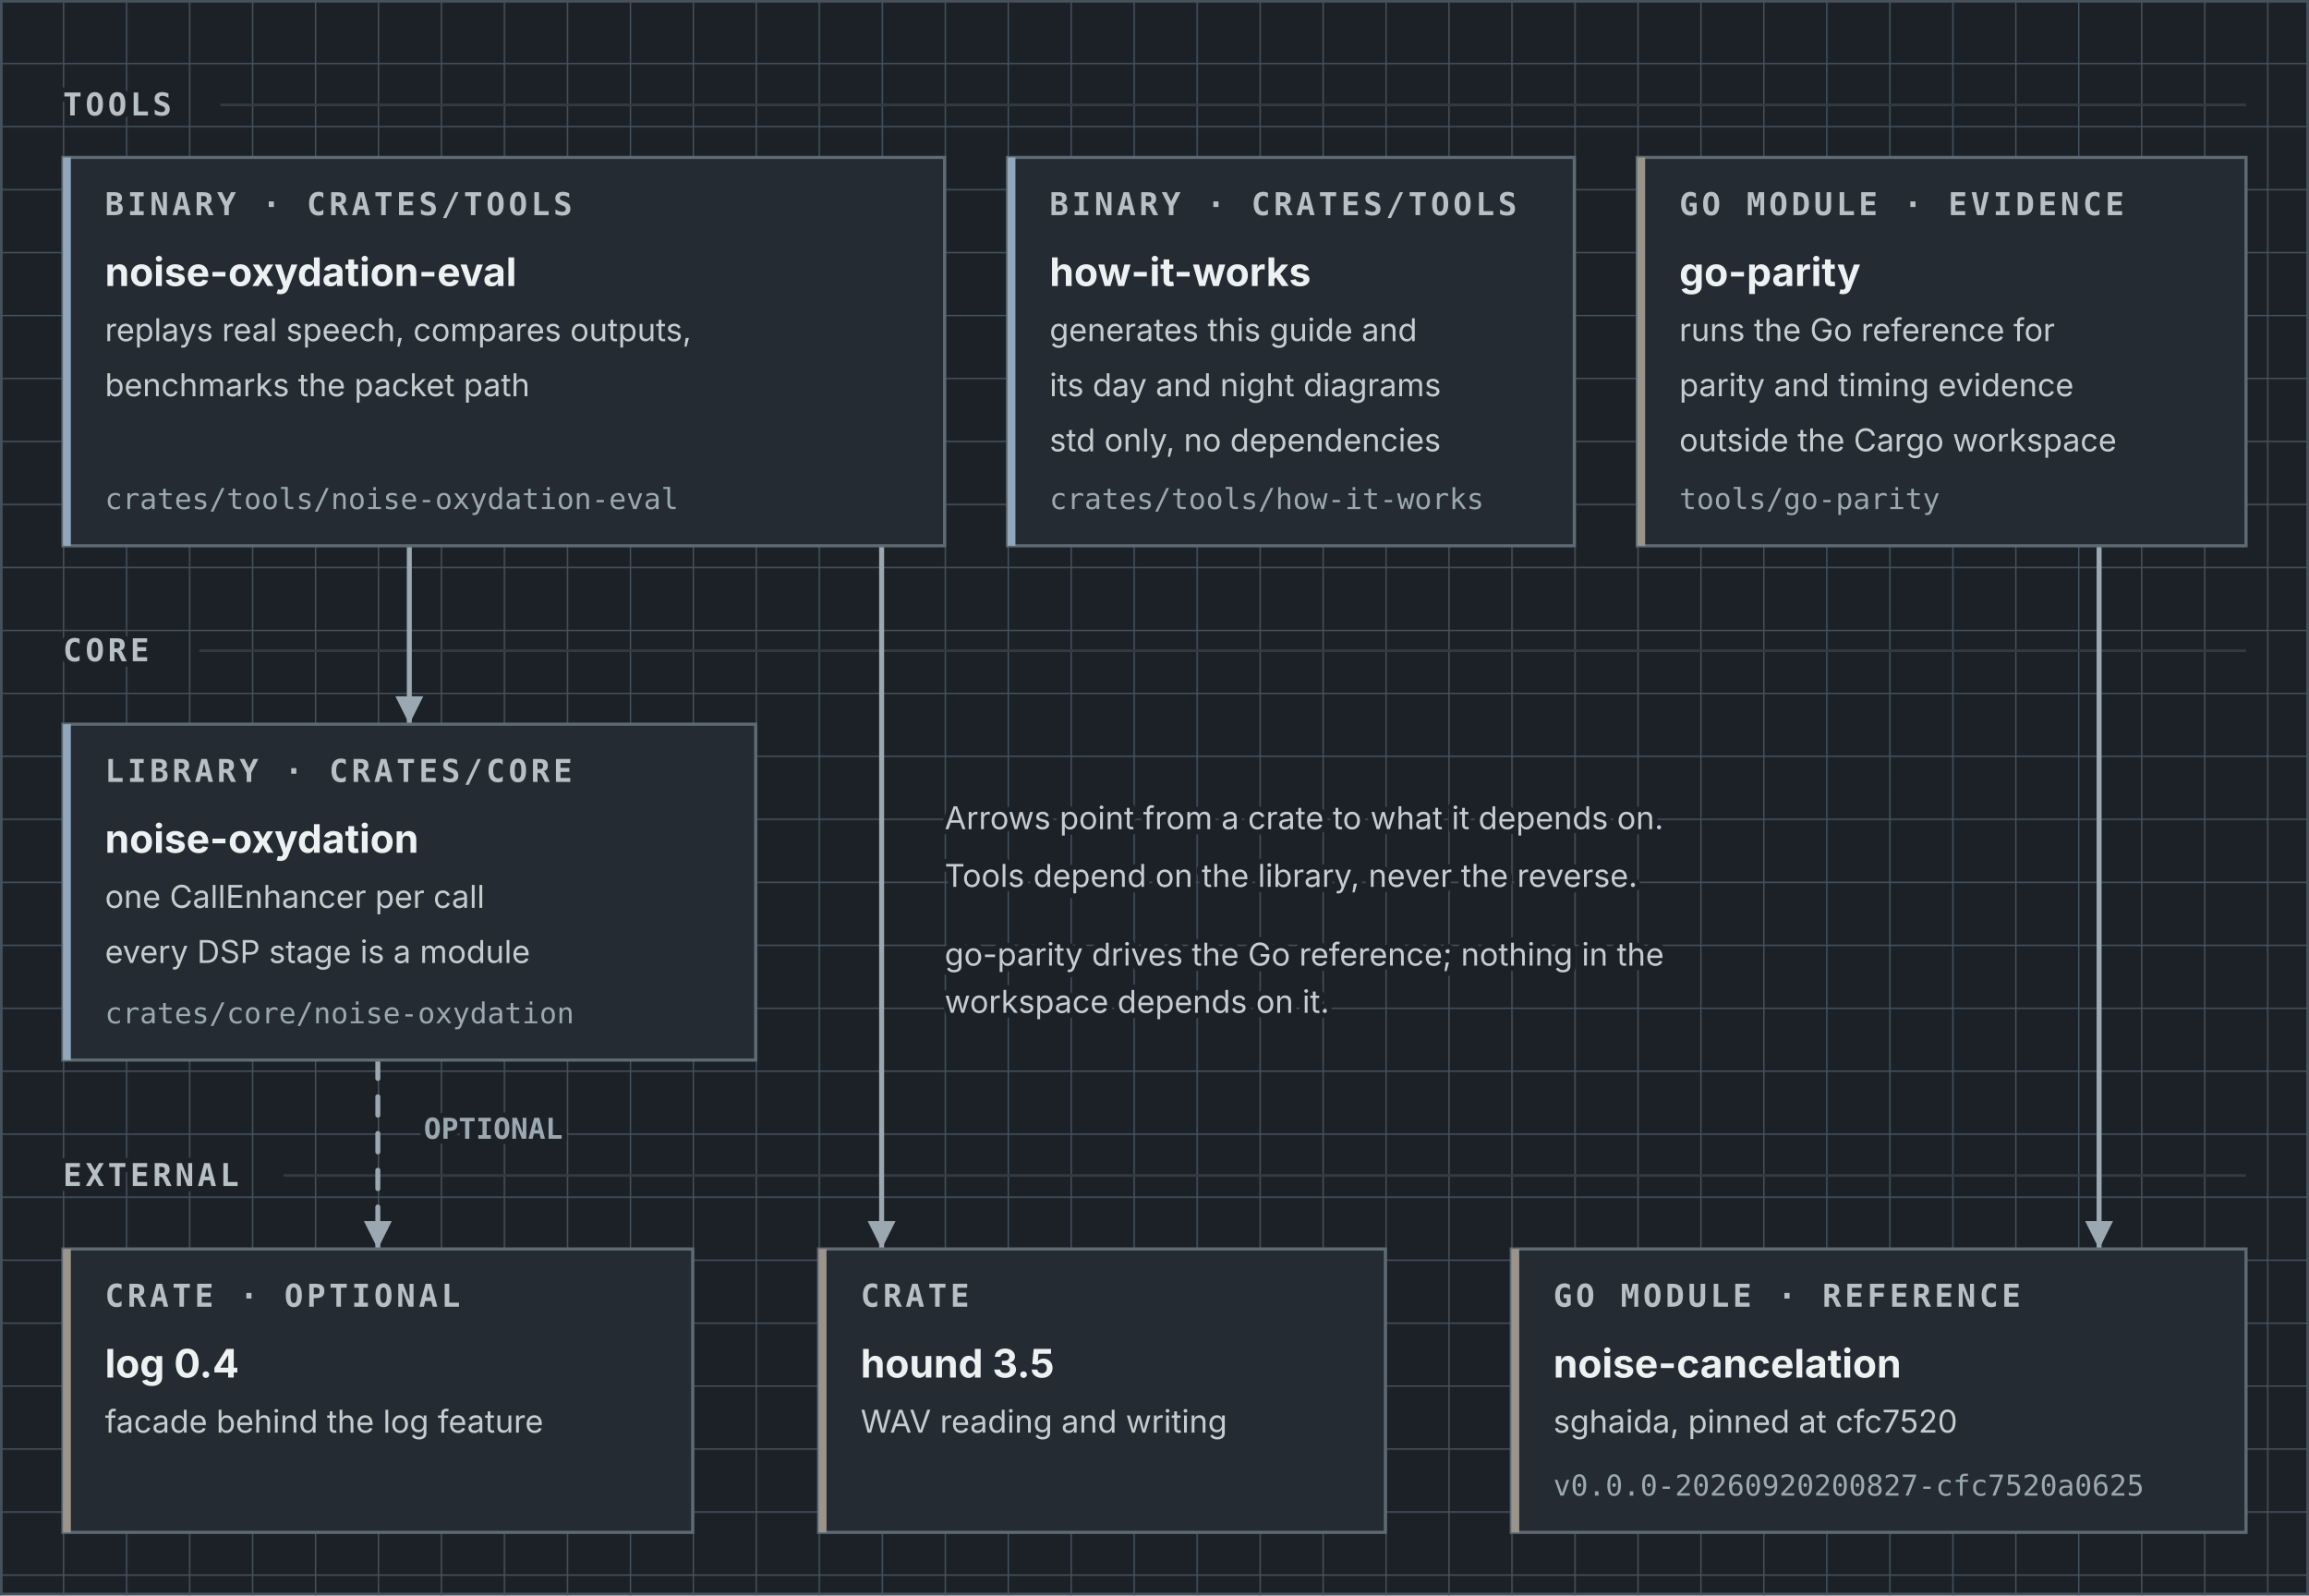
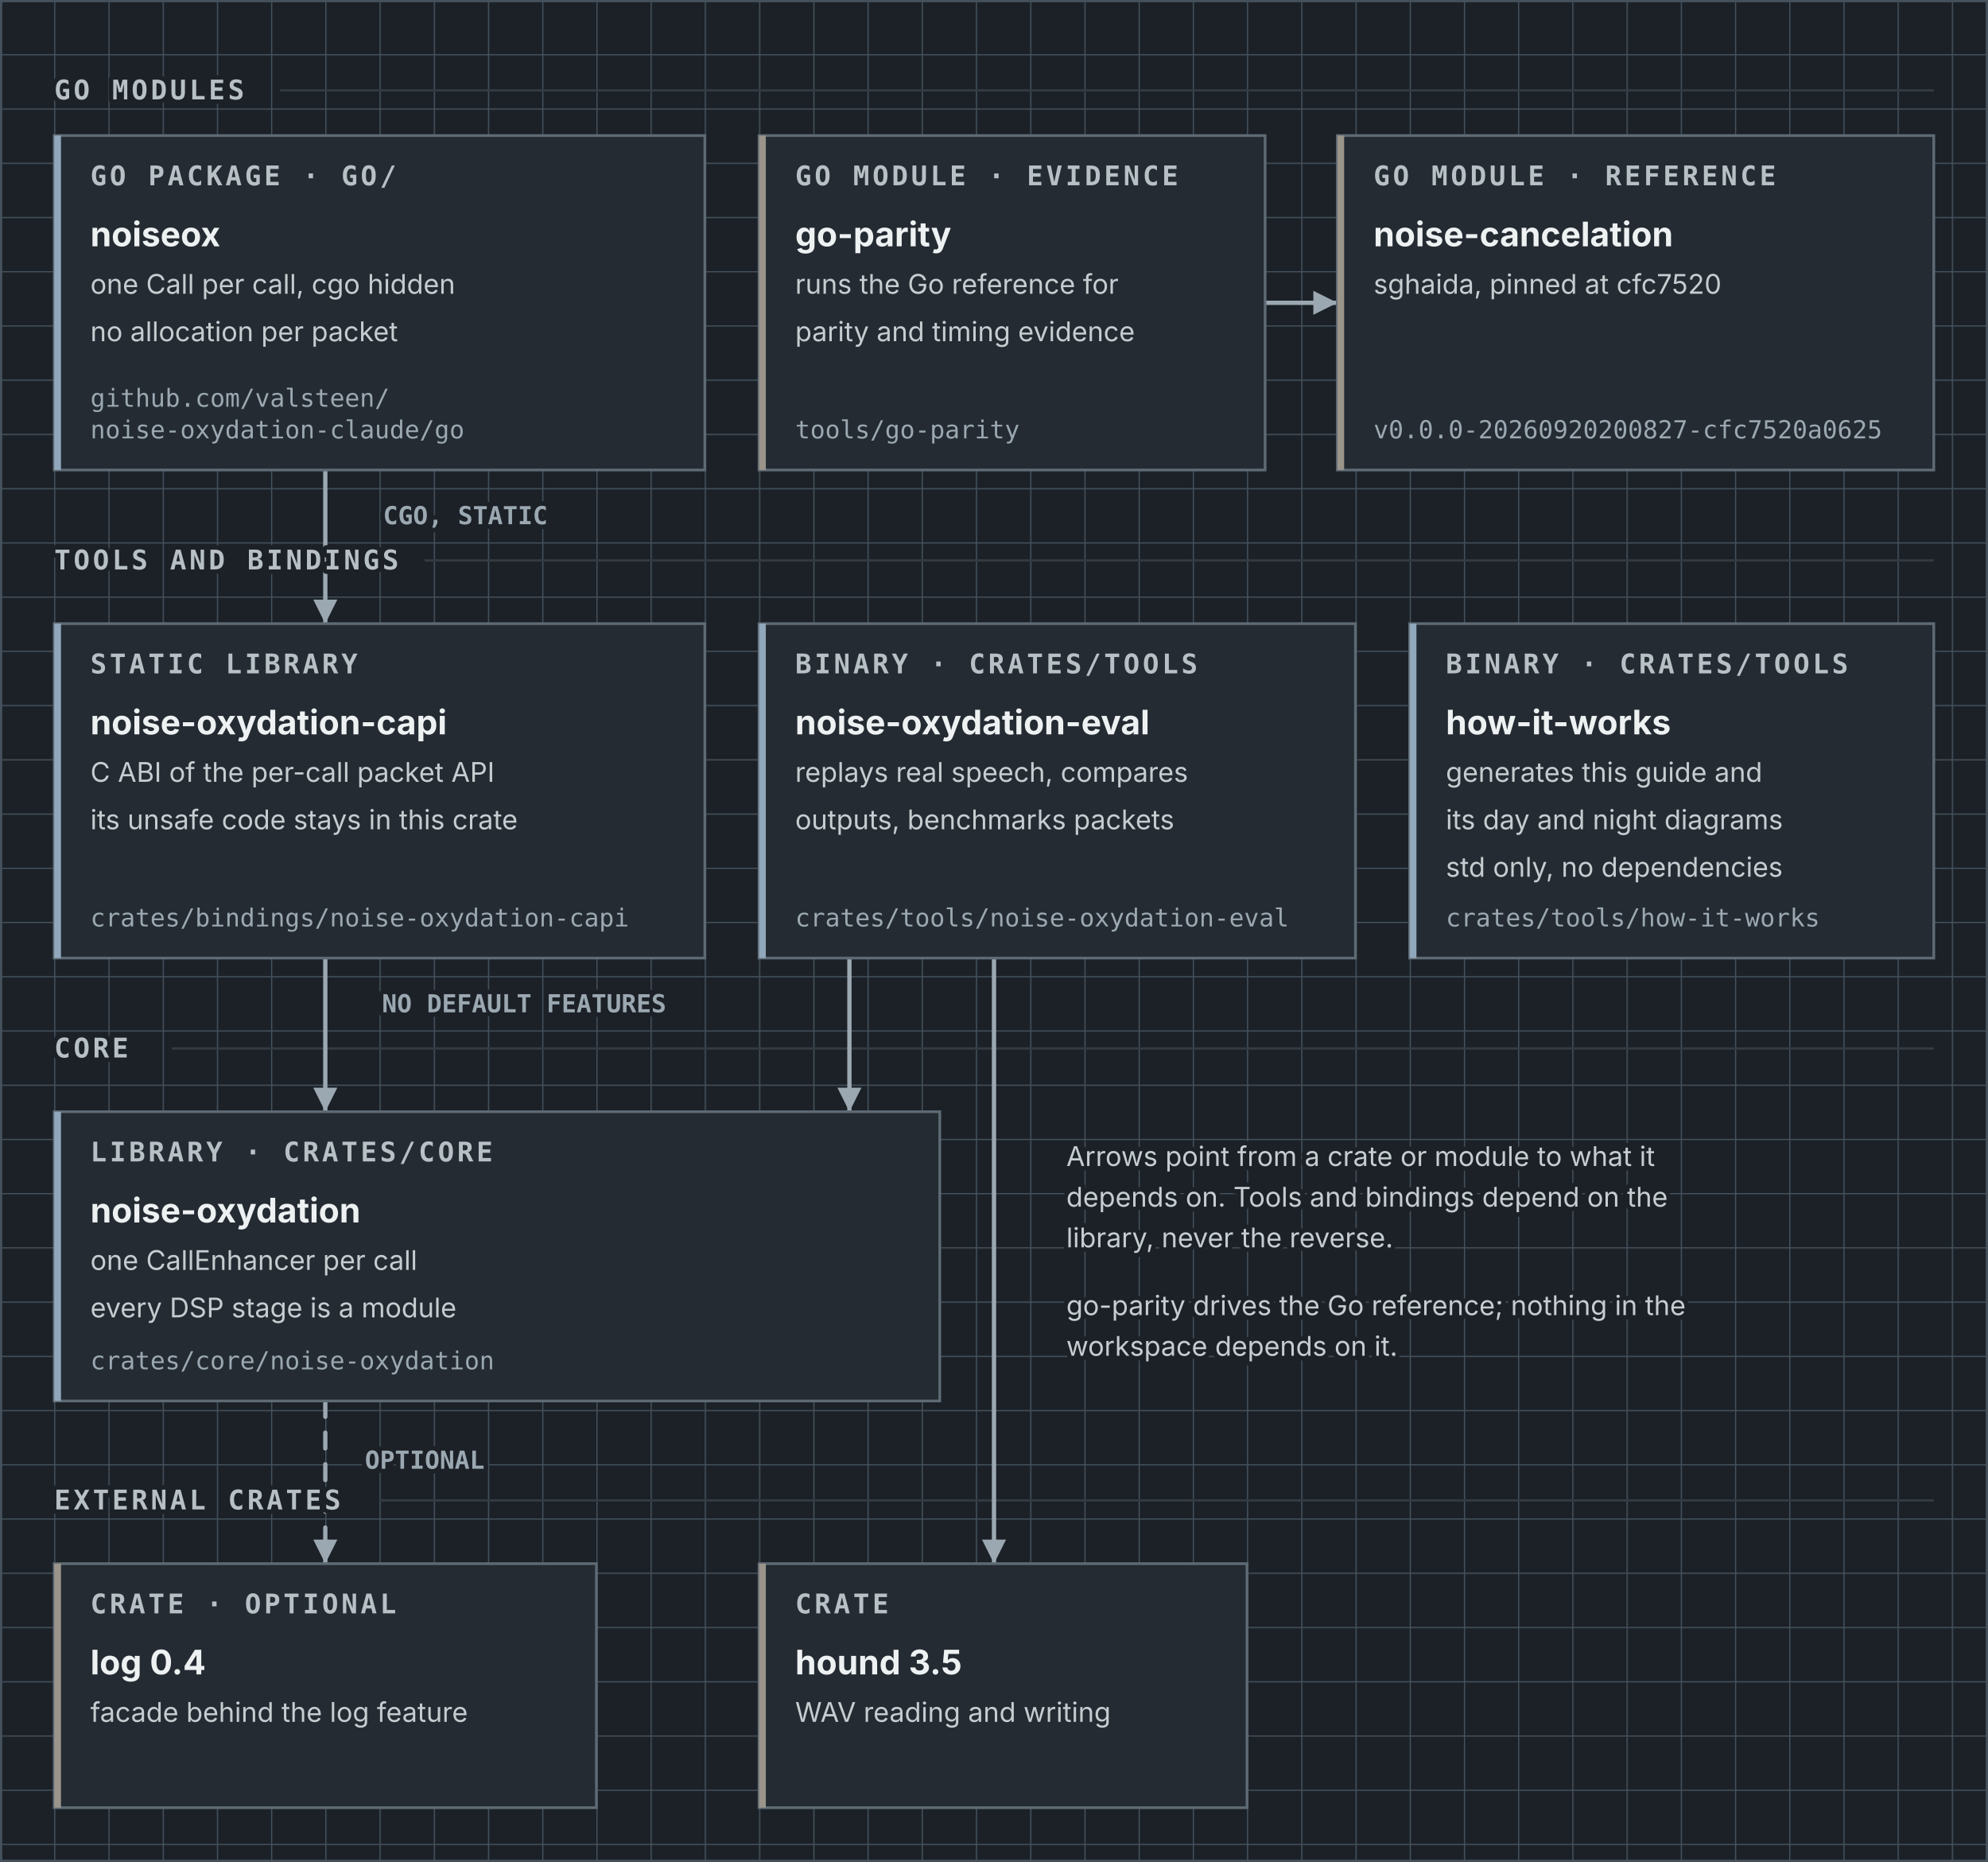
- <svg xmlns="http://www.w3.org/2000/svg" role="img" aria-labelledby="title description" viewBox="0 0 880 608">
+ <svg xmlns="http://www.w3.org/2000/svg" role="img" aria-labelledby="title description" viewBox="0 0 880 824">
  <defs>
    <pattern id="grid" width="24" height="24" patternUnits="userSpaceOnUse">
      <path d="M24 0H0V24" fill="none" stroke="#45535f" stroke-width="1" />
    </pattern>
    <marker id="arrow" viewBox="0 0 10 10" refX="9" refY="5" markerWidth="7" markerHeight="7" orient="auto">
      <path d="M1 1L9 5L1 9Z" fill="#9ba8b1" />
    </marker>
    <style>
      text { font-family: ui-sans-serif, system-ui, -apple-system, BlinkMacSystemFont, "Segoe UI", sans-serif; fill: #edf1f2; }
      .section-label, .box-label, .box-meta, .connector-label, .note-meta { font-family: ui-monospace, SFMono-Regular, Menlo, monospace; }
      .section-label, .box-label { font-size: 12px; font-weight: 700; letter-spacing: 0.11em; fill: #b7c0c5; }
      .section-subtitle { font-size: 12px; fill: #c5cdd0; }
      .guide { stroke: #333b42; stroke-width: 1; }
      .connector { fill: none; stroke: #9ba8b1; stroke-width: 1.9; stroke-linecap: round; }
      .connector-label { font-size: 11px; font-weight: 700; fill: #9ba8b1; }
      .box { fill: #242b32; stroke: #5e6a74; stroke-width: 1.2; }
      .box-title { font-size: 15px; font-weight: 700; }
      .box-body { font-size: 12px; fill: #c5cdd0; }
      .box-meta { font-size: 11px; fill: #9ba8b1; }
      .note { font-size: 12px; fill: #c5cdd0; }
      .note-meta { font-size: 11px; font-weight: 700; letter-spacing: 0.08em; fill: #b7c0c5; }
      .canvas-text { paint-order: stroke fill; stroke: #1c2127; stroke-width: 4px; stroke-linejoin: round; }
    </style>
  </defs>
-   <rect width="880" height="608" fill="#1c2127" />
-   <rect width="880" height="608" fill="url(#grid)" />
-   <rect x="0.5" y="0.5" width="879" height="607" fill="none" stroke="#45515c" />
-   <line x1="84" y1="40" x2="856" y2="40" class="guide" />
-   <line x1="76" y1="248" x2="856" y2="248" class="guide" />
-   <line x1="108" y1="448" x2="856" y2="448" class="guide" />
-   <path d="M156 208L156 276" class="connector" marker-end="url(#arrow)" />
-   <path d="M336 208L336 476" class="connector" marker-end="url(#arrow)" />
-   <path d="M144 404L144 476" class="connector" stroke-dasharray="7 7" marker-end="url(#arrow)" />
-   <path d="M800 208L800 476" class="connector" marker-end="url(#arrow)" />
-   <rect x="24" y="60" width="336" height="148" class="box" />
+   <rect width="880" height="824" fill="#1c2127" />
+   <rect width="880" height="824" fill="url(#grid)" />
+   <rect x="0.5" y="0.5" width="879" height="823" fill="none" stroke="#45515c" />
+   <line x1="124" y1="40" x2="856" y2="40" class="guide" />
+   <line x1="188" y1="248" x2="856" y2="248" class="guide" />
+   <line x1="76" y1="464" x2="856" y2="464" class="guide" />
+   <line x1="168" y1="664" x2="856" y2="664" class="guide" />
+   <path d="M144 208L144 276" class="connector" marker-end="url(#arrow)" />
+   <path d="M144 424L144 492" class="connector" marker-end="url(#arrow)" />
+   <path d="M376 424L376 492" class="connector" marker-end="url(#arrow)" />
+   <path d="M440 424L440 692" class="connector" marker-end="url(#arrow)" />
+   <path d="M144 620L144 692" class="connector" stroke-dasharray="7 7" marker-end="url(#arrow)" />
+   <path d="M560 134L592 134" class="connector" marker-end="url(#arrow)" />
+   <rect x="24" y="60" width="288" height="148" class="box" />
  <rect x="24" y="60" width="3" height="148" fill="#91a7bb" />
-   <rect x="384" y="60" width="216" height="148" class="box" />
-   <rect x="384" y="60" width="3" height="148" fill="#91a7bb" />
-   <rect x="624" y="60" width="232" height="148" class="box" />
-   <rect x="624" y="60" width="3" height="148" fill="#9b948b" />
-   <rect x="24" y="276" width="264" height="128" class="box" />
-   <rect x="24" y="276" width="3" height="128" fill="#91a7bb" />
-   <rect x="24" y="476" width="240" height="108" class="box" />
-   <rect x="24" y="476" width="3" height="108" fill="#9b948b" />
-   <rect x="312" y="476" width="216" height="108" class="box" />
-   <rect x="312" y="476" width="3" height="108" fill="#9b948b" />
-   <rect x="576" y="476" width="280" height="108" class="box" />
-   <rect x="576" y="476" width="3" height="108" fill="#9b948b" />
-   <text x="24" y="44" class="section-label canvas-text">TOOLS</text>
-   <text x="24" y="252" class="section-label canvas-text">CORE</text>
-   <text x="24" y="452" class="section-label canvas-text">EXTERNAL</text>
-   <text x="188" y="434" text-anchor="middle" class="connector-label canvas-text">OPTIONAL</text>
-   <text x="40" y="82" class="box-label">BINARY · CRATES/TOOLS</text>
-   <text x="40" y="109" class="box-title">noise-oxydation-eval</text>
-   <text x="40" y="130" class="box-body">replays real speech, compares outputs,</text>
-   <text x="40" y="151" class="box-body">benchmarks the packet path</text>
-   <text x="40" y="194" class="box-meta">crates/tools/noise-oxydation-eval</text>
-   <text x="400" y="82" class="box-label">BINARY · CRATES/TOOLS</text>
-   <text x="400" y="109" class="box-title">how-it-works</text>
-   <text x="400" y="130" class="box-body">generates this guide and</text>
-   <text x="400" y="151" class="box-body">its day and night diagrams</text>
-   <text x="400" y="172" class="box-body">std only, no dependencies</text>
-   <text x="400" y="194" class="box-meta">crates/tools/how-it-works</text>
-   <text x="640" y="82" class="box-label">GO MODULE · EVIDENCE</text>
-   <text x="640" y="109" class="box-title">go-parity</text>
-   <text x="640" y="130" class="box-body">runs the Go reference for</text>
-   <text x="640" y="151" class="box-body">parity and timing evidence</text>
-   <text x="640" y="172" class="box-body">outside the Cargo workspace</text>
-   <text x="640" y="194" class="box-meta">tools/go-parity</text>
-   <text x="40" y="298" class="box-label">LIBRARY · CRATES/CORE</text>
-   <text x="40" y="325" class="box-title">noise-oxydation</text>
-   <text x="40" y="346" class="box-body">one CallEnhancer per call</text>
-   <text x="40" y="367" class="box-body">every DSP stage is a module</text>
-   <text x="40" y="390" class="box-meta">crates/core/noise-oxydation</text>
-   <text x="40" y="498" class="box-label">CRATE · OPTIONAL</text>
-   <text x="40" y="525" class="box-title">log 0.4</text>
-   <text x="40" y="546" class="box-body">facade behind the log feature</text>
-   <text x="328" y="498" class="box-label">CRATE</text>
-   <text x="328" y="525" class="box-title">hound 3.5</text>
-   <text x="328" y="546" class="box-body">WAV reading and writing</text>
-   <text x="592" y="498" class="box-label">GO MODULE · REFERENCE</text>
-   <text x="592" y="525" class="box-title">noise-cancelation</text>
-   <text x="592" y="546" class="box-body">sghaida, pinned at cfc7520</text>
-   <text x="592" y="570" class="box-meta">v0.0.0-20260920200827-cfc7520a0625</text>
-   <text x="360" y="316" text-anchor="start" class="note canvas-text">Arrows point from a crate to what it depends on.</text>
-   <text x="360" y="338" text-anchor="start" class="note canvas-text">Tools depend on the library, never the reverse.</text>
-   <text x="360" y="368" text-anchor="start" class="note canvas-text">go-parity drives the Go reference; nothing in the</text>
-   <text x="360" y="386" text-anchor="start" class="note canvas-text">workspace depends on it.</text>
+   <rect x="336" y="60" width="224" height="148" class="box" />
+   <rect x="336" y="60" width="3" height="148" fill="#9b948b" />
+   <rect x="592" y="60" width="264" height="148" class="box" />
+   <rect x="592" y="60" width="3" height="148" fill="#9b948b" />
+   <rect x="24" y="276" width="288" height="148" class="box" />
+   <rect x="24" y="276" width="3" height="148" fill="#91a7bb" />
+   <rect x="336" y="276" width="264" height="148" class="box" />
+   <rect x="336" y="276" width="3" height="148" fill="#91a7bb" />
+   <rect x="624" y="276" width="232" height="148" class="box" />
+   <rect x="624" y="276" width="3" height="148" fill="#91a7bb" />
+   <rect x="24" y="492" width="392" height="128" class="box" />
+   <rect x="24" y="492" width="3" height="128" fill="#91a7bb" />
+   <rect x="24" y="692" width="240" height="108" class="box" />
+   <rect x="24" y="692" width="3" height="108" fill="#9b948b" />
+   <rect x="336" y="692" width="216" height="108" class="box" />
+   <rect x="336" y="692" width="3" height="108" fill="#9b948b" />
+   <text x="24" y="44" class="section-label canvas-text">GO MODULES</text>
+   <text x="24" y="252" class="section-label canvas-text">TOOLS AND BINDINGS</text>
+   <text x="24" y="468" class="section-label canvas-text">CORE</text>
+   <text x="24" y="668" class="section-label canvas-text">EXTERNAL CRATES</text>
+   <text x="206" y="232" text-anchor="middle" class="connector-label canvas-text">CGO, STATIC</text>
+   <text x="232" y="448" text-anchor="middle" class="connector-label canvas-text">NO DEFAULT FEATURES</text>
+   <text x="188" y="650" text-anchor="middle" class="connector-label canvas-text">OPTIONAL</text>
+   <text x="40" y="82" class="box-label">GO PACKAGE · GO/</text>
+   <text x="40" y="109" class="box-title">noiseox</text>
+   <text x="40" y="130" class="box-body">one Call per call, cgo hidden</text>
+   <text x="40" y="151" class="box-body">no allocation per packet</text>
+   <text x="40" y="180" class="box-meta">github.com/valsteen/</text>
+   <text x="40" y="194" class="box-meta">noise-oxydation-claude/go</text>
+   <text x="352" y="82" class="box-label">GO MODULE · EVIDENCE</text>
+   <text x="352" y="109" class="box-title">go-parity</text>
+   <text x="352" y="130" class="box-body">runs the Go reference for</text>
+   <text x="352" y="151" class="box-body">parity and timing evidence</text>
+   <text x="352" y="194" class="box-meta">tools/go-parity</text>
+   <text x="608" y="82" class="box-label">GO MODULE · REFERENCE</text>
+   <text x="608" y="109" class="box-title">noise-cancelation</text>
+   <text x="608" y="130" class="box-body">sghaida, pinned at cfc7520</text>
+   <text x="608" y="194" class="box-meta">v0.0.0-20260920200827-cfc7520a0625</text>
+   <text x="40" y="298" class="box-label">STATIC LIBRARY</text>
+   <text x="40" y="325" class="box-title">noise-oxydation-capi</text>
+   <text x="40" y="346" class="box-body">C ABI of the per-call packet API</text>
+   <text x="40" y="367" class="box-body">its unsafe code stays in this crate</text>
+   <text x="40" y="410" class="box-meta">crates/bindings/noise-oxydation-capi</text>
+   <text x="352" y="298" class="box-label">BINARY · CRATES/TOOLS</text>
+   <text x="352" y="325" class="box-title">noise-oxydation-eval</text>
+   <text x="352" y="346" class="box-body">replays real speech, compares</text>
+   <text x="352" y="367" class="box-body">outputs, benchmarks packets</text>
+   <text x="352" y="410" class="box-meta">crates/tools/noise-oxydation-eval</text>
+   <text x="640" y="298" class="box-label">BINARY · CRATES/TOOLS</text>
+   <text x="640" y="325" class="box-title">how-it-works</text>
+   <text x="640" y="346" class="box-body">generates this guide and</text>
+   <text x="640" y="367" class="box-body">its day and night diagrams</text>
+   <text x="640" y="388" class="box-body">std only, no dependencies</text>
+   <text x="640" y="410" class="box-meta">crates/tools/how-it-works</text>
+   <text x="40" y="514" class="box-label">LIBRARY · CRATES/CORE</text>
+   <text x="40" y="541" class="box-title">noise-oxydation</text>
+   <text x="40" y="562" class="box-body">one CallEnhancer per call</text>
+   <text x="40" y="583" class="box-body">every DSP stage is a module</text>
+   <text x="40" y="606" class="box-meta">crates/core/noise-oxydation</text>
+   <text x="40" y="714" class="box-label">CRATE · OPTIONAL</text>
+   <text x="40" y="741" class="box-title">log 0.4</text>
+   <text x="40" y="762" class="box-body">facade behind the log feature</text>
+   <text x="352" y="714" class="box-label">CRATE</text>
+   <text x="352" y="741" class="box-title">hound 3.5</text>
+   <text x="352" y="762" class="box-body">WAV reading and writing</text>
+   <text x="472" y="516" text-anchor="start" class="note canvas-text">Arrows point from a crate or module to what it</text>
+   <text x="472" y="534" text-anchor="start" class="note canvas-text">depends on. Tools and bindings depend on the</text>
+   <text x="472" y="552" text-anchor="start" class="note canvas-text">library, never the reverse.</text>
+   <text x="472" y="582" text-anchor="start" class="note canvas-text">go-parity drives the Go reference; nothing in the</text>
+   <text x="472" y="600" text-anchor="start" class="note canvas-text">workspace depends on it.</text>
</svg>
